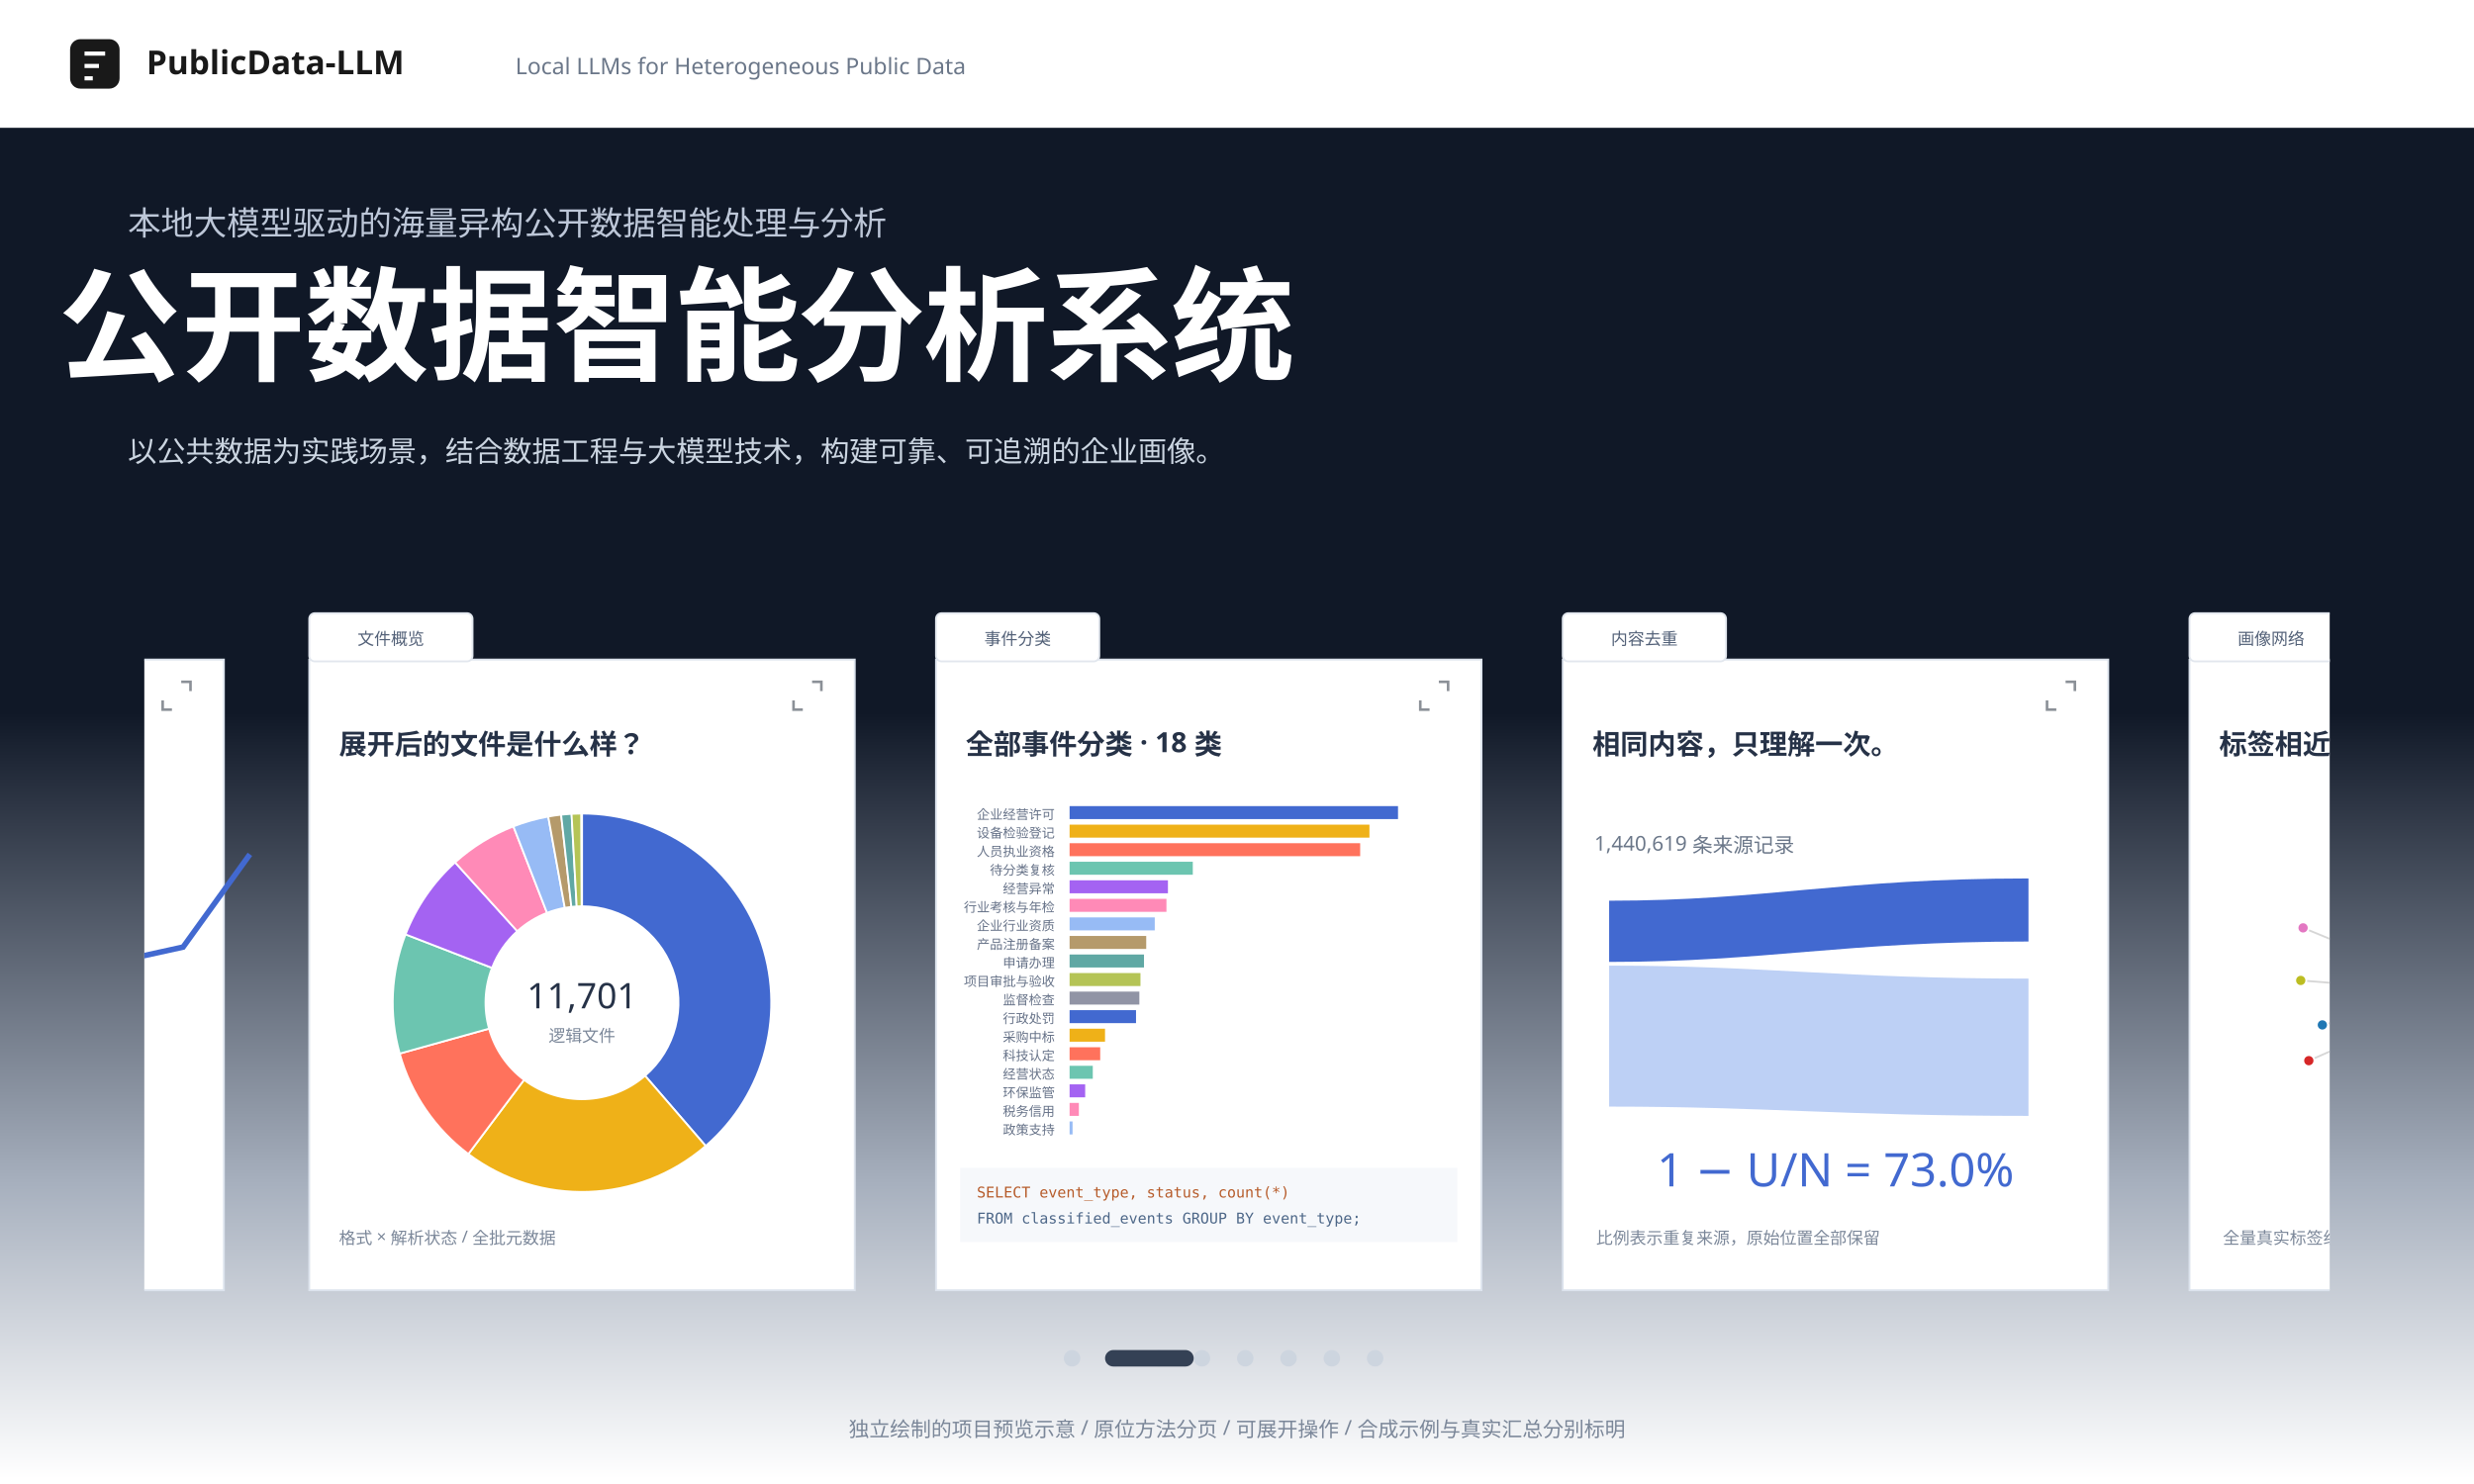
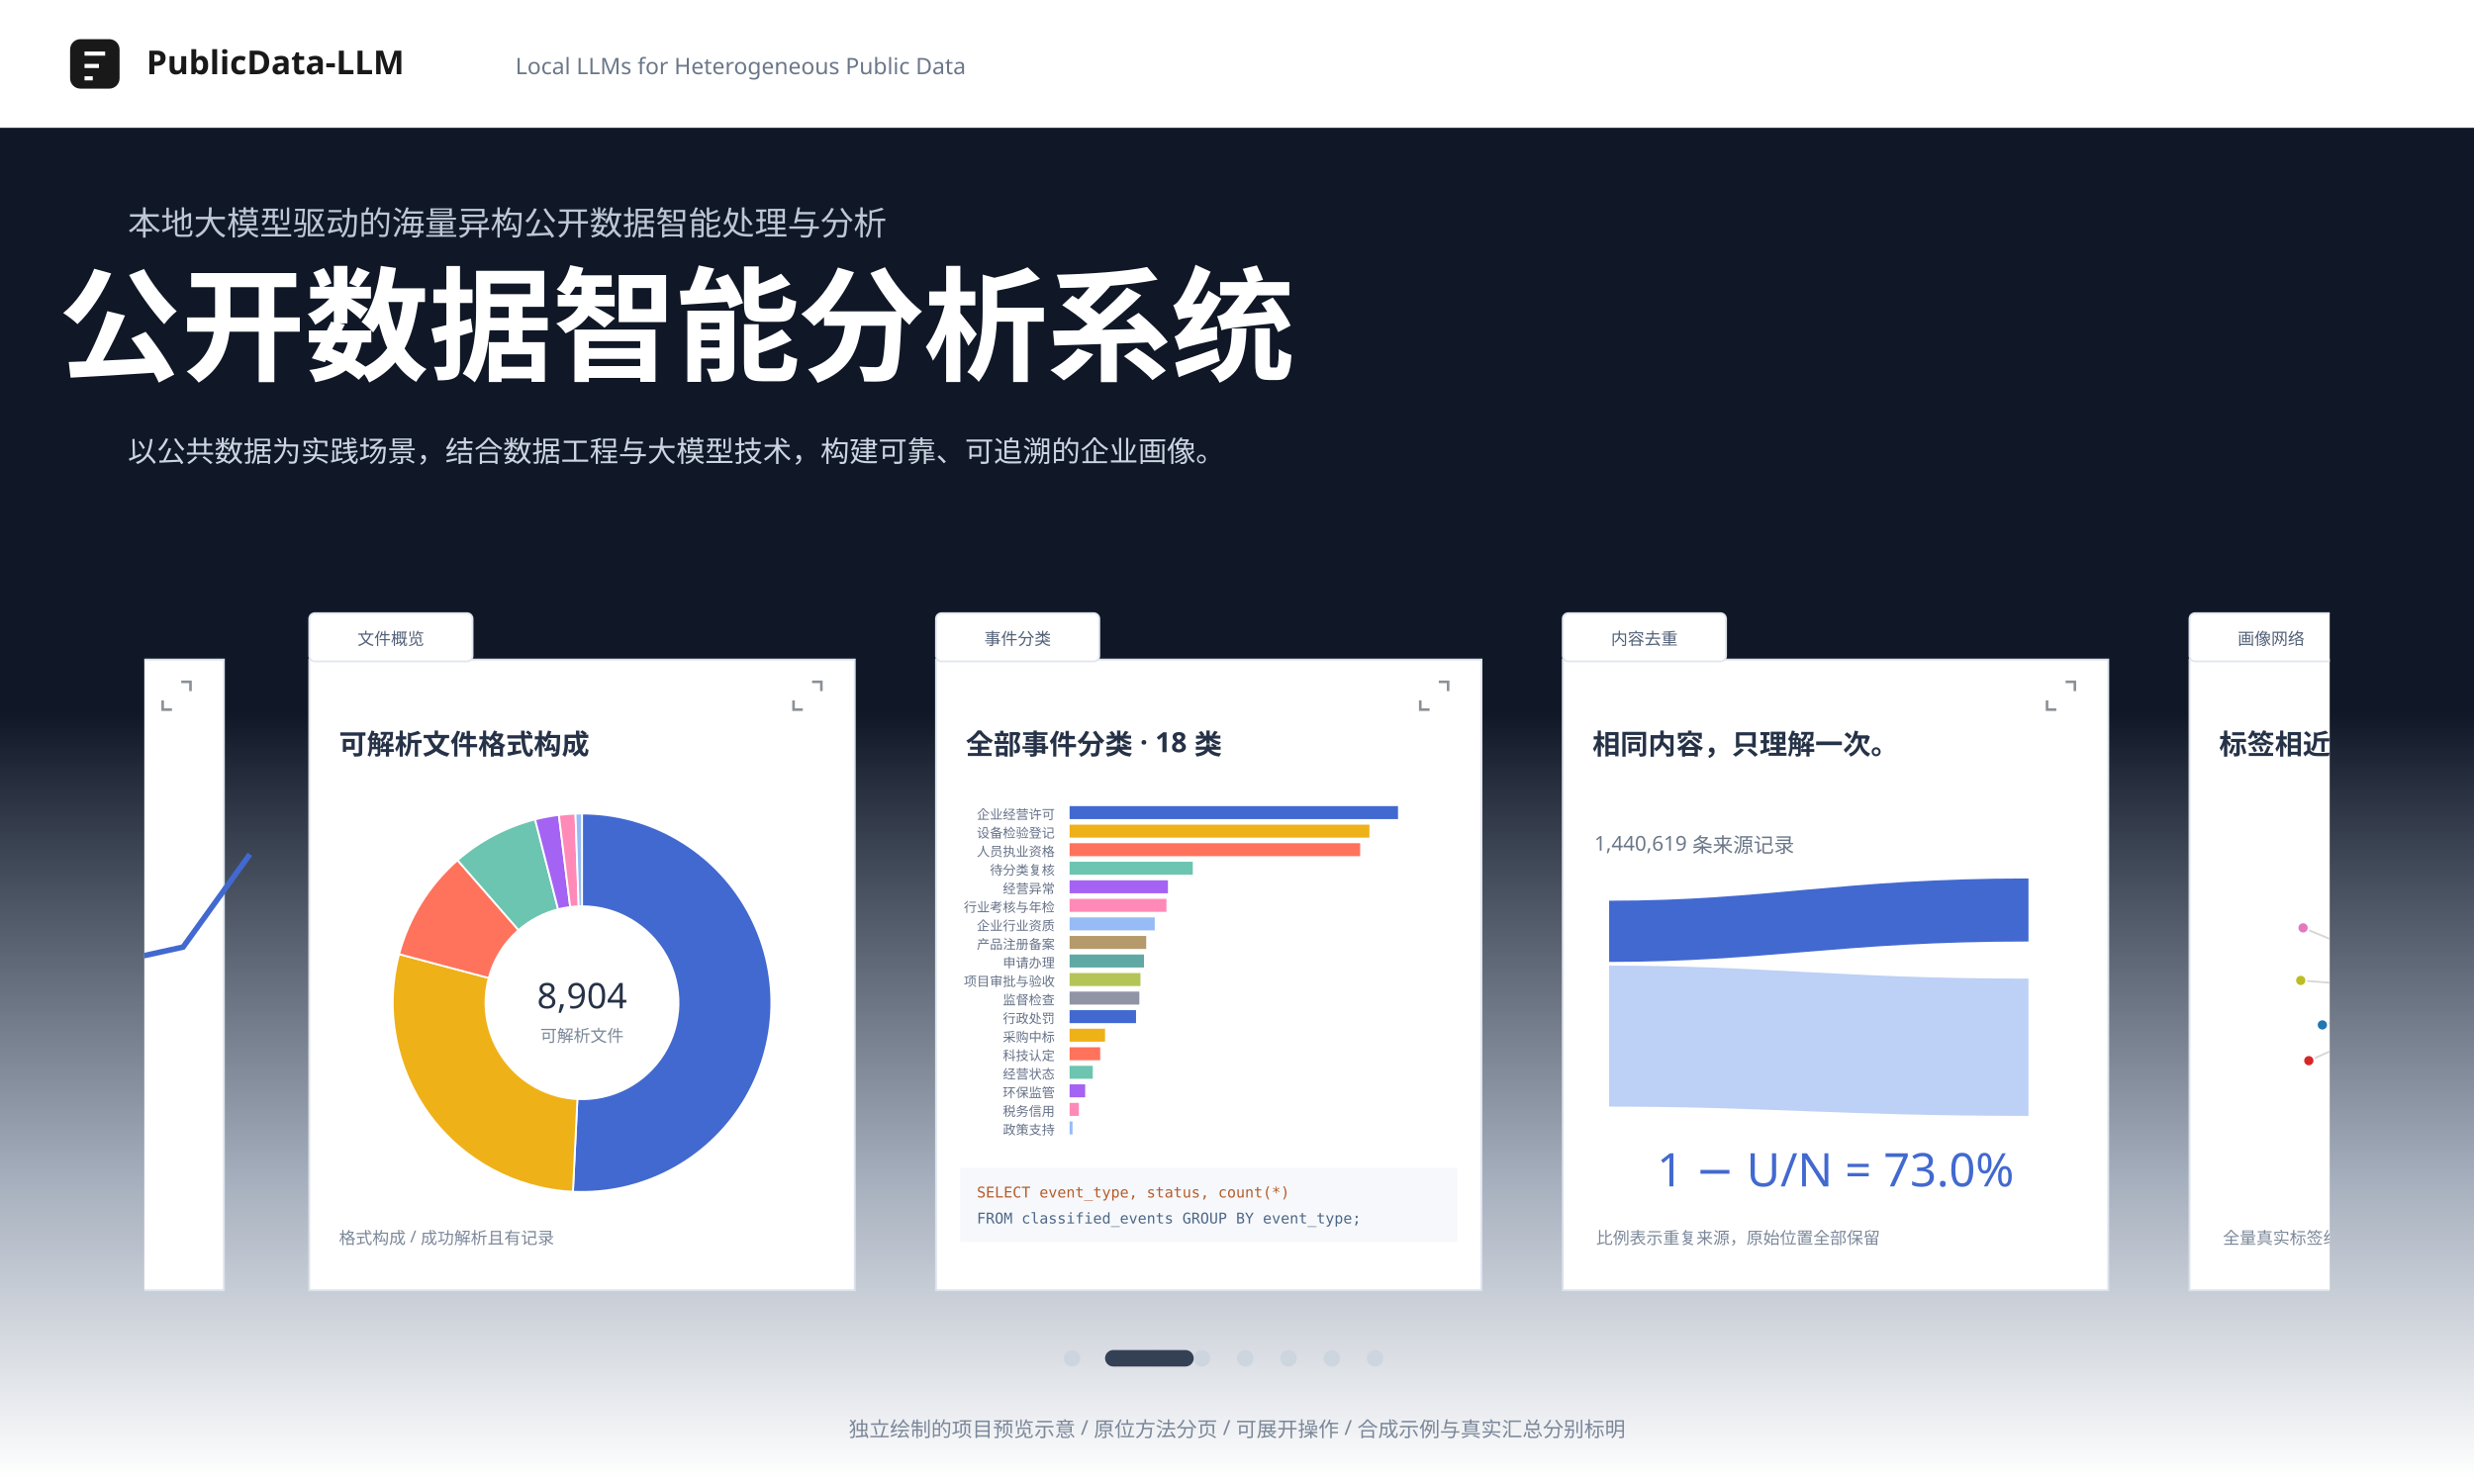
<svg xmlns="http://www.w3.org/2000/svg" width="1200" height="720" viewBox="0 0 1200 720">
  <defs>
    <linearGradient id="bg" x1="0" y1="0" x2="0" y2="1">
      <stop offset="0" stop-color="#101827" />
      <stop offset=".48" stop-color="#101827" />
      <stop offset=".8" stop-color="#a7b0be" />
      <stop offset="1" stop-color="#fff" />
    </linearGradient>
    <clipPath id="window">
      <rect x="70" y="292" width="1060" height="340" />
    </clipPath>
  </defs>
  <rect width="1200" height="720" fill="url(#bg)" />
  <rect width="1200" height="62" fill="white" />
  <g font-family="Segoe UI,Microsoft YaHei,sans-serif">
    <rect x="34" y="19" width="24" height="24" rx="5" fill="#191919" />
    <path d="M41 26H51M41 32H48M41 38H45" stroke="white" stroke-width="2" />
    <text x="71" y="36" fill="#191919" font-size="16" font-weight="600">PublicData-LLM</text>
    <text x="250" y="36" fill="#6b7789" font-size="11">Local LLMs for Heterogeneous Public Data</text>
    <text x="62" y="114" fill="#bdc7d8" font-size="16">本地大模型驱动的海量异构公开数据智能处理与分析</text>
    <text x="28" y="180" fill="white" font-size="60" font-weight="600">公开数据智能分析系统</text>
    <text x="62" y="224" fill="#cbd5e1" font-size="14">以公共数据为实践场景，结合数据工程与大模型技术，构建可靠、可追溯的企业画像。</text>
    <g clip-path="url(#window)">
      <g transform="translate(-156 320) scale(.9)">
        <rect width="294" height="340" fill="white" stroke="#dce3ed" />
        <rect x="0" y="-25" width="88" height="26" rx="3" fill="white" stroke="#e2e7ee" />
        <text x="44" y="-8" text-anchor="middle" fill="#536178" font-size="9">执行进度</text>
        <path d="M271 12h5v5M266 27h-5v-5" fill="none" stroke="#8b9097" stroke-width="1.4" />
        <text x="16" y="51" fill="#263247" font-size="15" font-weight="600">执行进度快照</text>
        <g transform="translate(0 25)">
          <path d="M20.0 240.0 L56.0 238.9 L92.0 238.1 L128.0 234.2 L164.0 222.7 L200.0 141.0 L236.0 137.9 L272.0 130.0 L308.0 80.0" fill="none" stroke="#4269d0" stroke-width="3" />
        </g>
      </g>
      <g transform="translate(150 320) scale(.9)">
        <rect width="294" height="340" fill="white" stroke="#dce3ed" />
        <rect x="0" y="-25" width="88" height="26" rx="3" fill="white" stroke="#e2e7ee" />
        <text x="44" y="-8" text-anchor="middle" fill="#536178" font-size="9">文件概览</text>
        <path d="M271 12h5v5M266 27h-5v-5" fill="none" stroke="#8b9097" stroke-width="1.4" />
-         <text x="16" y="51" fill="#263247" font-size="15" font-weight="600">展开后的文件是什么样？</text>
-         <g transform="translate(0 25)">
-           <path d="M147.00 58.00A102 102 0 0 1 213.66 237.20L180.99 199.36A52 52 0 0 0 147.00 108.00Z" fill="#4269d0" stroke="white" />
-           <path d="M213.66 237.20A102 102 0 0 1 85.75 241.56L115.77 201.58A52 52 0 0 0 180.99 199.36Z" fill="#efb118" stroke="white" />
-           <path d="M85.75 241.56A102 102 0 0 1 48.75 187.41L96.91 173.98A52 52 0 0 0 115.77 201.58Z" fill="#ff725c" stroke="white" />
-           <path d="M48.75 187.41A102 102 0 0 1 51.89 123.16L98.51 141.22A52 52 0 0 0 96.91 173.98Z" fill="#6cc5b0" stroke="white" />
-           <path d="M51.89 123.16A102 102 0 0 1 78.59 84.34L112.12 121.43A52 52 0 0 0 98.51 141.22Z" fill="#a463f2" stroke="white" />
-           <path d="M78.59 84.34A102 102 0 0 1 110.02 64.94L128.14 111.54A52 52 0 0 0 112.12 121.43Z" fill="#ff8ab7" stroke="white" />
-           <path d="M110.02 64.94A102 102 0 0 1 128.80 59.64L137.72 108.83A52 52 0 0 0 128.14 111.54Z" fill="#97bbf5" stroke="white" />
-           <path d="M128.80 59.64A102 102 0 0 1 135.74 58.62L141.26 108.32A52 52 0 0 0 137.72 108.83Z" fill="#b59a6b" stroke="white" />
-           <path d="M135.74 58.62A102 102 0 0 1 141.36 58.16L144.13 108.08A52 52 0 0 0 141.26 108.32Z" fill="#60a8a4" stroke="white" />
-           <path d="M141.36 58.16A102 102 0 0 1 146.67 58.00L146.83 108.00A52 52 0 0 0 144.13 108.08Z" fill="#b5c456" stroke="white" />
-           <path d="M146.67 58.00A102 102 0 0 1 147.00 58.00L147.00 108.00A52 52 0 0 0 146.83 108.00Z" fill="#9194a5" stroke="white" />
-           <text x="147" y="163" text-anchor="middle" fill="#263247" font-size="19">11,701</text>
-           <text x="147" y="181" text-anchor="middle" fill="#7b8799" font-size="9">逻辑文件</text>
-           <text x="16" y="290" fill="#7b8799" font-size="9">格式 × 解析状态 / 全批元数据</text>
+         <text x="16" y="51" fill="#263247" font-size="15" font-weight="600">可解析文件格式构成</text>
+         <g transform="translate(0 25)">
+           <path d="M147.00 58.00A102 102 0 1 1 142.11 261.88L144.51 211.94A52 52 0 1 0 147.00 108.00Z" fill="#4269d0" stroke="white" />
+           <path d="M142.11 261.88A102 102 0 0 1 48.42 133.81L96.74 146.65A52 52 0 0 0 144.51 211.94Z" fill="#efb118" stroke="white" />
+           <path d="M48.42 133.81A102 102 0 0 1 79.92 83.16L112.80 120.83A52 52 0 0 0 96.74 146.65Z" fill="#ff725c" stroke="white" />
+           <path d="M79.92 83.16A102 102 0 0 1 121.71 61.18L134.11 109.62A52 52 0 0 0 112.80 120.83Z" fill="#6cc5b0" stroke="white" />
+           <path d="M121.71 61.18A102 102 0 0 1 134.51 58.77L140.63 108.39A52 52 0 0 0 134.11 109.62Z" fill="#a463f2" stroke="white" />
+           <path d="M134.51 58.77A102 102 0 0 1 143.47 58.06L145.20 108.03A52 52 0 0 0 140.63 108.39Z" fill="#ff8ab7" stroke="white" />
+           <path d="M143.47 58.06A102 102 0 0 1 147.00 58.00L147.00 108.00A52 52 0 0 0 145.20 108.03Z" fill="#97bbf5" stroke="white" />
+           <text x="147" y="163" text-anchor="middle" fill="#263247" font-size="19">8,904</text>
+           <text x="147" y="181" text-anchor="middle" fill="#7b8799" font-size="9">可解析文件</text>
+           <text x="16" y="290" fill="#7b8799" font-size="9">格式构成 / 成功解析且有记录</text>
        </g>
      </g>
      <g transform="translate(454 320) scale(.9)">
        <rect width="294" height="340" fill="white" stroke="#dce3ed" />
        <rect x="0" y="-25" width="88" height="26" rx="3" fill="white" stroke="#e2e7ee" />
        <text x="44" y="-8" text-anchor="middle" fill="#536178" font-size="9">事件分类</text>
        <path d="M271 12h5v5M266 27h-5v-5" fill="none" stroke="#8b9097" stroke-width="1.4" />
        <text x="16" y="51" fill="#263247" font-size="15" font-weight="600">全部事件分类 · 18 类</text>
        <g transform="translate(0 25)">
          <text x="64" y="61" text-anchor="end" fill="#657187" font-size="7">企业经营许可</text>
          <rect x="72" y="54" width="177.0" height="7" fill="#4269d0" />
          <text x="64" y="71" text-anchor="end" fill="#657187" font-size="7">设备检验登记</text>
          <rect x="72" y="64" width="161.6" height="7" fill="#efb118" />
          <text x="64" y="81" text-anchor="end" fill="#657187" font-size="7">人员执业资格</text>
          <rect x="72" y="74" width="156.6" height="7" fill="#ff725c" />
          <text x="64" y="91" text-anchor="end" fill="#657187" font-size="7">待分类复核</text>
          <rect x="72" y="84" width="66.4" height="7" fill="#6cc5b0" />
          <text x="64" y="101" text-anchor="end" fill="#657187" font-size="7">经营异常</text>
          <rect x="72" y="94" width="53.0" height="7" fill="#a463f2" />
          <text x="64" y="111" text-anchor="end" fill="#657187" font-size="7">行业考核与年检</text>
          <rect x="72" y="104" width="52.2" height="7" fill="#ff8ab7" />
          <text x="64" y="121" text-anchor="end" fill="#657187" font-size="7">企业行业资质</text>
          <rect x="72" y="114" width="45.9" height="7" fill="#97bbf5" />
          <text x="64" y="131" text-anchor="end" fill="#657187" font-size="7">产品注册备案</text>
          <rect x="72" y="124" width="41.3" height="7" fill="#b59a6b" />
          <text x="64" y="141" text-anchor="end" fill="#657187" font-size="7">申请办理</text>
          <rect x="72" y="134" width="40.1" height="7" fill="#60a8a4" />
          <text x="64" y="151" text-anchor="end" fill="#657187" font-size="7">项目审批与验收</text>
          <rect x="72" y="144" width="38.2" height="7" fill="#b5c456" />
          <text x="64" y="161" text-anchor="end" fill="#657187" font-size="7">监督检查</text>
          <rect x="72" y="154" width="37.6" height="7" fill="#9194a5" />
          <text x="64" y="171" text-anchor="end" fill="#657187" font-size="7">行政处罚</text>
          <rect x="72" y="164" width="35.8" height="7" fill="#4269d0" />
          <text x="64" y="181" text-anchor="end" fill="#657187" font-size="7">采购中标</text>
          <rect x="72" y="174" width="19.1" height="7" fill="#efb118" />
          <text x="64" y="191" text-anchor="end" fill="#657187" font-size="7">科技认定</text>
          <rect x="72" y="184" width="16.5" height="7" fill="#ff725c" />
          <text x="64" y="201" text-anchor="end" fill="#657187" font-size="7">经营状态</text>
          <rect x="72" y="194" width="12.5" height="7" fill="#6cc5b0" />
          <text x="64" y="211" text-anchor="end" fill="#657187" font-size="7">环保监管</text>
          <rect x="72" y="204" width="8.4" height="7" fill="#a463f2" />
          <text x="64" y="221" text-anchor="end" fill="#657187" font-size="7">税务信用</text>
          <rect x="72" y="214" width="5.0" height="7" fill="#ff8ab7" />
          <text x="64" y="231" text-anchor="end" fill="#657187" font-size="7">政策支持</text>
          <rect x="72" y="224" width="1.6" height="7" fill="#97bbf5" />
          <rect x="13" y="249" width="268" height="40" fill="#f6f8fb" />
          <text x="22" y="265" fill="#b65b2a" font-size="8" font-family="Consolas,monospace">SELECT event_type, status, count(*)</text>
          <text x="22" y="279" fill="#4d6788" font-size="8" font-family="Consolas,monospace">FROM classified_events GROUP BY event_type;</text>
        </g>
      </g>
      <g transform="translate(758 320) scale(.9)">
        <rect width="294" height="340" fill="white" stroke="#dce3ed" />
        <rect x="0" y="-25" width="88" height="26" rx="3" fill="white" stroke="#e2e7ee" />
        <text x="44" y="-8" text-anchor="middle" fill="#536178" font-size="9">内容去重</text>
        <path d="M271 12h5v5M266 27h-5v-5" fill="none" stroke="#8b9097" stroke-width="1.4" />
        <text x="16" y="51" fill="#263247" font-size="15" font-weight="600">相同内容，只理解一次。</text>
        <g transform="translate(0 25)">
          <text x="17" y="78" fill="#6b7789" font-size="11">1,440,619 条来源记录</text>
          <path d="M25 105C110 105 150 93 251 93L251 127C150 127 110 138 25 138Z" fill="#4269d0" />
          <path d="M25 140C110 140 150 147 251 147L251 221C150 221 110 216 25 216Z" fill="#bdd0f5" />
          <text x="147" y="259" text-anchor="middle" fill="#4269d0" font-size="25">1 − U/N = 73.0%</text>
          <text x="18" y="290" fill="#7b8799" font-size="9">比例表示重复来源，原始位置全部保留</text>
        </g>
      </g>
      <g transform="translate(1062 320) scale(.9)">
        <rect width="294" height="340" fill="white" stroke="#dce3ed" />
        <rect x="0" y="-25" width="88" height="26" rx="3" fill="white" stroke="#e2e7ee" />
        <text x="44" y="-8" text-anchor="middle" fill="#536178" font-size="9">画像网络</text>
        <path d="M271 12h5v5M266 27h-5v-5" fill="none" stroke="#8b9097" stroke-width="1.4" />
        <text x="16" y="51" fill="#263247" font-size="15" font-weight="600">标签相近，画像相似。</text>
        <g transform="translate(0 25)">
          <circle cx="161.0" cy="155.0" r="3" fill="#1f77b4" stroke="white" />
          <path d="M147 155L132.4 166.463" stroke="#bbb" stroke-opacity=".6" />
          <circle cx="132.4" cy="166.463" r="3" fill="#ff7f0e" stroke="white" />
          <path d="M147 155L149.122 134.295" stroke="#bbb" stroke-opacity=".6" />
          <circle cx="149.122" cy="134.295" r="3" fill="#2ca02c" stroke="white" />
          <path d="M147 155L164.034 174.048" stroke="#bbb" stroke-opacity=".6" />
          <circle cx="164.034" cy="174.048" r="3" fill="#d62728" stroke="white" />
          <path d="M147 155L116.174 150.322" stroke="#bbb" stroke-opacity=".6" />
          <circle cx="116.174" cy="150.322" r="3" fill="#9467bd" stroke="white" />
          <path d="M147 155L175.938 139.228" stroke="#bbb" stroke-opacity=".6" />
          <circle cx="175.938" cy="139.228" r="3" fill="#8c564b" stroke="white" />
          <path d="M147 155L137.376 185.659" stroke="#bbb" stroke-opacity=".6" />
          <circle cx="137.376" cy="185.659" r="3" fill="#e377c2" stroke="white" />
          <path d="M147 155L128.758 124.875" stroke="#bbb" stroke-opacity=".6" />
          <circle cx="128.758" cy="124.875" r="3" fill="#7f7f7f" stroke="white" />
          <path d="M147 155L186.447 167.359" stroke="#bbb" stroke-opacity=".6" />
          <circle cx="186.447" cy="167.359" r="3" fill="#bcbd22" stroke="white" />
          <path d="M147 155L106.072 169.467" stroke="#bbb" stroke-opacity=".6" />
          <circle cx="106.072" cy="169.467" r="3" fill="#17becf" stroke="white" />
          <path d="M147 155L166.696 118.958" stroke="#bbb" stroke-opacity=".6" />
          <circle cx="166.696" cy="118.958" r="3" fill="#1f77b4" stroke="white" />
          <path d="M147 155L161.496 194.669" stroke="#bbb" stroke-opacity=".6" />
          <circle cx="161.496" cy="194.669" r="3" fill="#ff7f0e" stroke="white" />
          <path d="M147 155L103.337 133.289" stroke="#bbb" stroke-opacity=".6" />
          <circle cx="103.337" cy="133.289" r="3" fill="#2ca02c" stroke="white" />
          <path d="M147 155L198.167 145.38" stroke="#bbb" stroke-opacity=".6" />
          <circle cx="198.167" cy="145.38" r="3" fill="#d62728" stroke="white" />
          <path d="M147 155L115.793 193.006" stroke="#bbb" stroke-opacity=".6" />
          <circle cx="115.793" cy="193.006" r="3" fill="#9467bd" stroke="white" />
          <path d="M147 155L139.834 107.395" stroke="#bbb" stroke-opacity=".6" />
          <circle cx="139.834" cy="107.395" r="3" fill="#8c564b" stroke="white" />
          <path d="M147 155L191.116 186.908" stroke="#bbb" stroke-opacity=".6" />
          <circle cx="191.116" cy="186.908" r="3" fill="#e377c2" stroke="white" />
          <path d="M147 155L87.652 157.072" stroke="#bbb" stroke-opacity=".6" />
          <circle cx="87.652" cy="157.072" r="3" fill="#7f7f7f" stroke="white" />
          <path d="M147 155L190.285 118.128" stroke="#bbb" stroke-opacity=".6" />
          <circle cx="190.285" cy="118.128" r="3" fill="#bcbd22" stroke="white" />
          <path d="M147 155L144.064 208.607" stroke="#bbb" stroke-opacity=".6" />
          <circle cx="144.064" cy="208.607" r="3" fill="#17becf" stroke="white" />
          <path d="M147 155L105.931 112.753" stroke="#bbb" stroke-opacity=".6" />
          <circle cx="105.931" cy="112.753" r="3" fill="#1f77b4" stroke="white" />
          <path d="M147 155L212.073 162.549" stroke="#bbb" stroke-opacity=".6" />
          <circle cx="212.073" cy="162.549" r="3" fill="#ff7f0e" stroke="white" />
          <path d="M147 155L91.855 187.83" stroke="#bbb" stroke-opacity=".6" />
          <circle cx="91.855" cy="187.83" r="3" fill="#2ca02c" stroke="white" />
          <path d="M147 155L162.11 97.657" stroke="#bbb" stroke-opacity=".6" />
          <circle cx="162.11" cy="97.657" r="3" fill="#d62728" stroke="white" />
          <path d="M147 155L181.749 207.085" stroke="#bbb" stroke-opacity=".6" />
          <circle cx="181.749" cy="207.085" r="3" fill="#9467bd" stroke="white" />
          <path d="M147 155L79.011 136.349" stroke="#bbb" stroke-opacity=".6" />
          <circle cx="79.011" cy="136.349" r="3" fill="#8c564b" stroke="white" />
          <path d="M147 155L213.067 128.902" stroke="#bbb" stroke-opacity=".6" />
          <circle cx="213.067" cy="128.902" r="3" fill="#e377c2" stroke="white" />
          <path d="M147 155L118.332 213.551" stroke="#bbb" stroke-opacity=".6" />
          <circle cx="118.332" cy="213.551" r="3" fill="#7f7f7f" stroke="white" />
          <path d="M147 155L121.556 94.169" stroke="#bbb" stroke-opacity=".6" />
          <circle cx="121.556" cy="94.169" r="3" fill="#bcbd22" stroke="white" />
          <path d="M147 155L214.839 185.64" stroke="#bbb" stroke-opacity=".6" />
          <circle cx="214.839" cy="185.64" r="3" fill="#17becf" stroke="white" />
          <path d="M147 155L71.604 171.959" stroke="#bbb" stroke-opacity=".6" />
          <circle cx="71.604" cy="171.959" r="3" fill="#1f77b4" stroke="white" />
          <path d="M147 155L189.908 97.944" stroke="#bbb" stroke-opacity=".6" />
          <circle cx="189.908" cy="97.944" r="3" fill="#ff7f0e" stroke="white" />
          <path d="M147 155L160.529 222.952" stroke="#bbb" stroke-opacity=".6" />
          <circle cx="160.529" cy="222.952" r="3" fill="#2ca02c" stroke="white" />
          <path d="M147 155L82.519 112.089" stroke="#bbb" stroke-opacity=".6" />
          <circle cx="82.519" cy="112.089" r="3" fill="#d62728" stroke="white" />
          <path d="M147 155L229.551 149.227" stroke="#bbb" stroke-opacity=".6" />
          <circle cx="229.551" cy="149.227" r="3" fill="#9467bd" stroke="white" />
          <path d="M147 155L89.878 207.79" stroke="#bbb" stroke-opacity=".6" />
          <circle cx="89.878" cy="207.79" r="3" fill="#8c564b" stroke="white" />
          <path d="M147 155L147.528 82.008" stroke="#bbb" stroke-opacity=".6" />
          <circle cx="147.528" cy="82.008" r="3" fill="#e377c2" stroke="white" />
          <path d="M147 155L204.898 209.856" stroke="#bbb" stroke-opacity=".6" />
          <circle cx="204.898" cy="209.856" r="3" fill="#7f7f7f" stroke="white" />
          <path d="M147 155L59.954 147.98" stroke="#bbb" stroke-opacity=".6" />
          <circle cx="59.954" cy="147.98" r="3" fill="#bcbd22" stroke="white" />
          <path d="M147 155L217.607 109.204" stroke="#bbb" stroke-opacity=".6" />
          <circle cx="217.607" cy="109.204" r="3" fill="#17becf" stroke="white" />
          <path d="M147 155L130.826 230.576" stroke="#bbb" stroke-opacity=".6" />
          <circle cx="130.826" cy="230.576" r="3" fill="#1f77b4" stroke="white" />
          <path d="M147 155L98.792 89.117" stroke="#bbb" stroke-opacity=".6" />
          <circle cx="98.792" cy="89.117" r="3" fill="#ff7f0e" stroke="white" />
          <path d="M147 155L235.502 175.916" stroke="#bbb" stroke-opacity=".6" />
          <circle cx="235.502" cy="175.916" r="3" fill="#2ca02c" stroke="white" />
          <path d="M147 155L64.312 191.231" stroke="#bbb" stroke-opacity=".6" />
          <circle cx="64.312" cy="191.231" r="3" fill="#d62728" stroke="white" />
          <path d="M147 155L179.789 79.567" stroke="#bbb" stroke-opacity=".6" />
          <circle cx="179.789" cy="79.567" r="3" fill="#9467bd" stroke="white" />
          <path d="M147 155L182.656 230.432" stroke="#bbb" stroke-opacity=".6" />
          <circle cx="182.656" cy="230.432" r="3" fill="#8c564b" stroke="white" />
          <path d="M147 155L61.222 119.642" stroke="#bbb" stroke-opacity=".6" />
          <circle cx="61.222" cy="119.642" r="3" fill="#e377c2" stroke="white" />
          <path d="M147 155L237.831 130.643" stroke="#bbb" stroke-opacity=".6" />
          <circle cx="237.831" cy="130.643" r="3" fill="#7f7f7f" stroke="white" />
          <text x="18" y="290" fill="#7b8799" font-size="9">全量真实标签组合 / 2D与3D / 预览图形示意</text>
        </g>
      </g>
    </g>
    <circle cx="520" cy="659" r="4" fill="#cdd5df" />
    <circle cx="541" cy="659" r="4" fill="#cdd5df" />
    <circle cx="562" cy="659" r="4" fill="#cdd5df" />
    <circle cx="583" cy="659" r="4" fill="#cdd5df" />
    <circle cx="604" cy="659" r="4" fill="#cdd5df" />
    <circle cx="625" cy="659" r="4" fill="#cdd5df" />
    <circle cx="646" cy="659" r="4" fill="#cdd5df" />
    <circle cx="667" cy="659" r="4" fill="#cdd5df" />
    <rect x="536" y="655" width="43" height="8" rx="4" fill="#344155" />
    <text x="600" y="697" text-anchor="middle" fill="#7b8799" font-size="10">独立绘制的项目预览示意 / 原位方法分页 / 可展开操作 / 合成示例与真实汇总分别标明</text>
  </g>
</svg>
